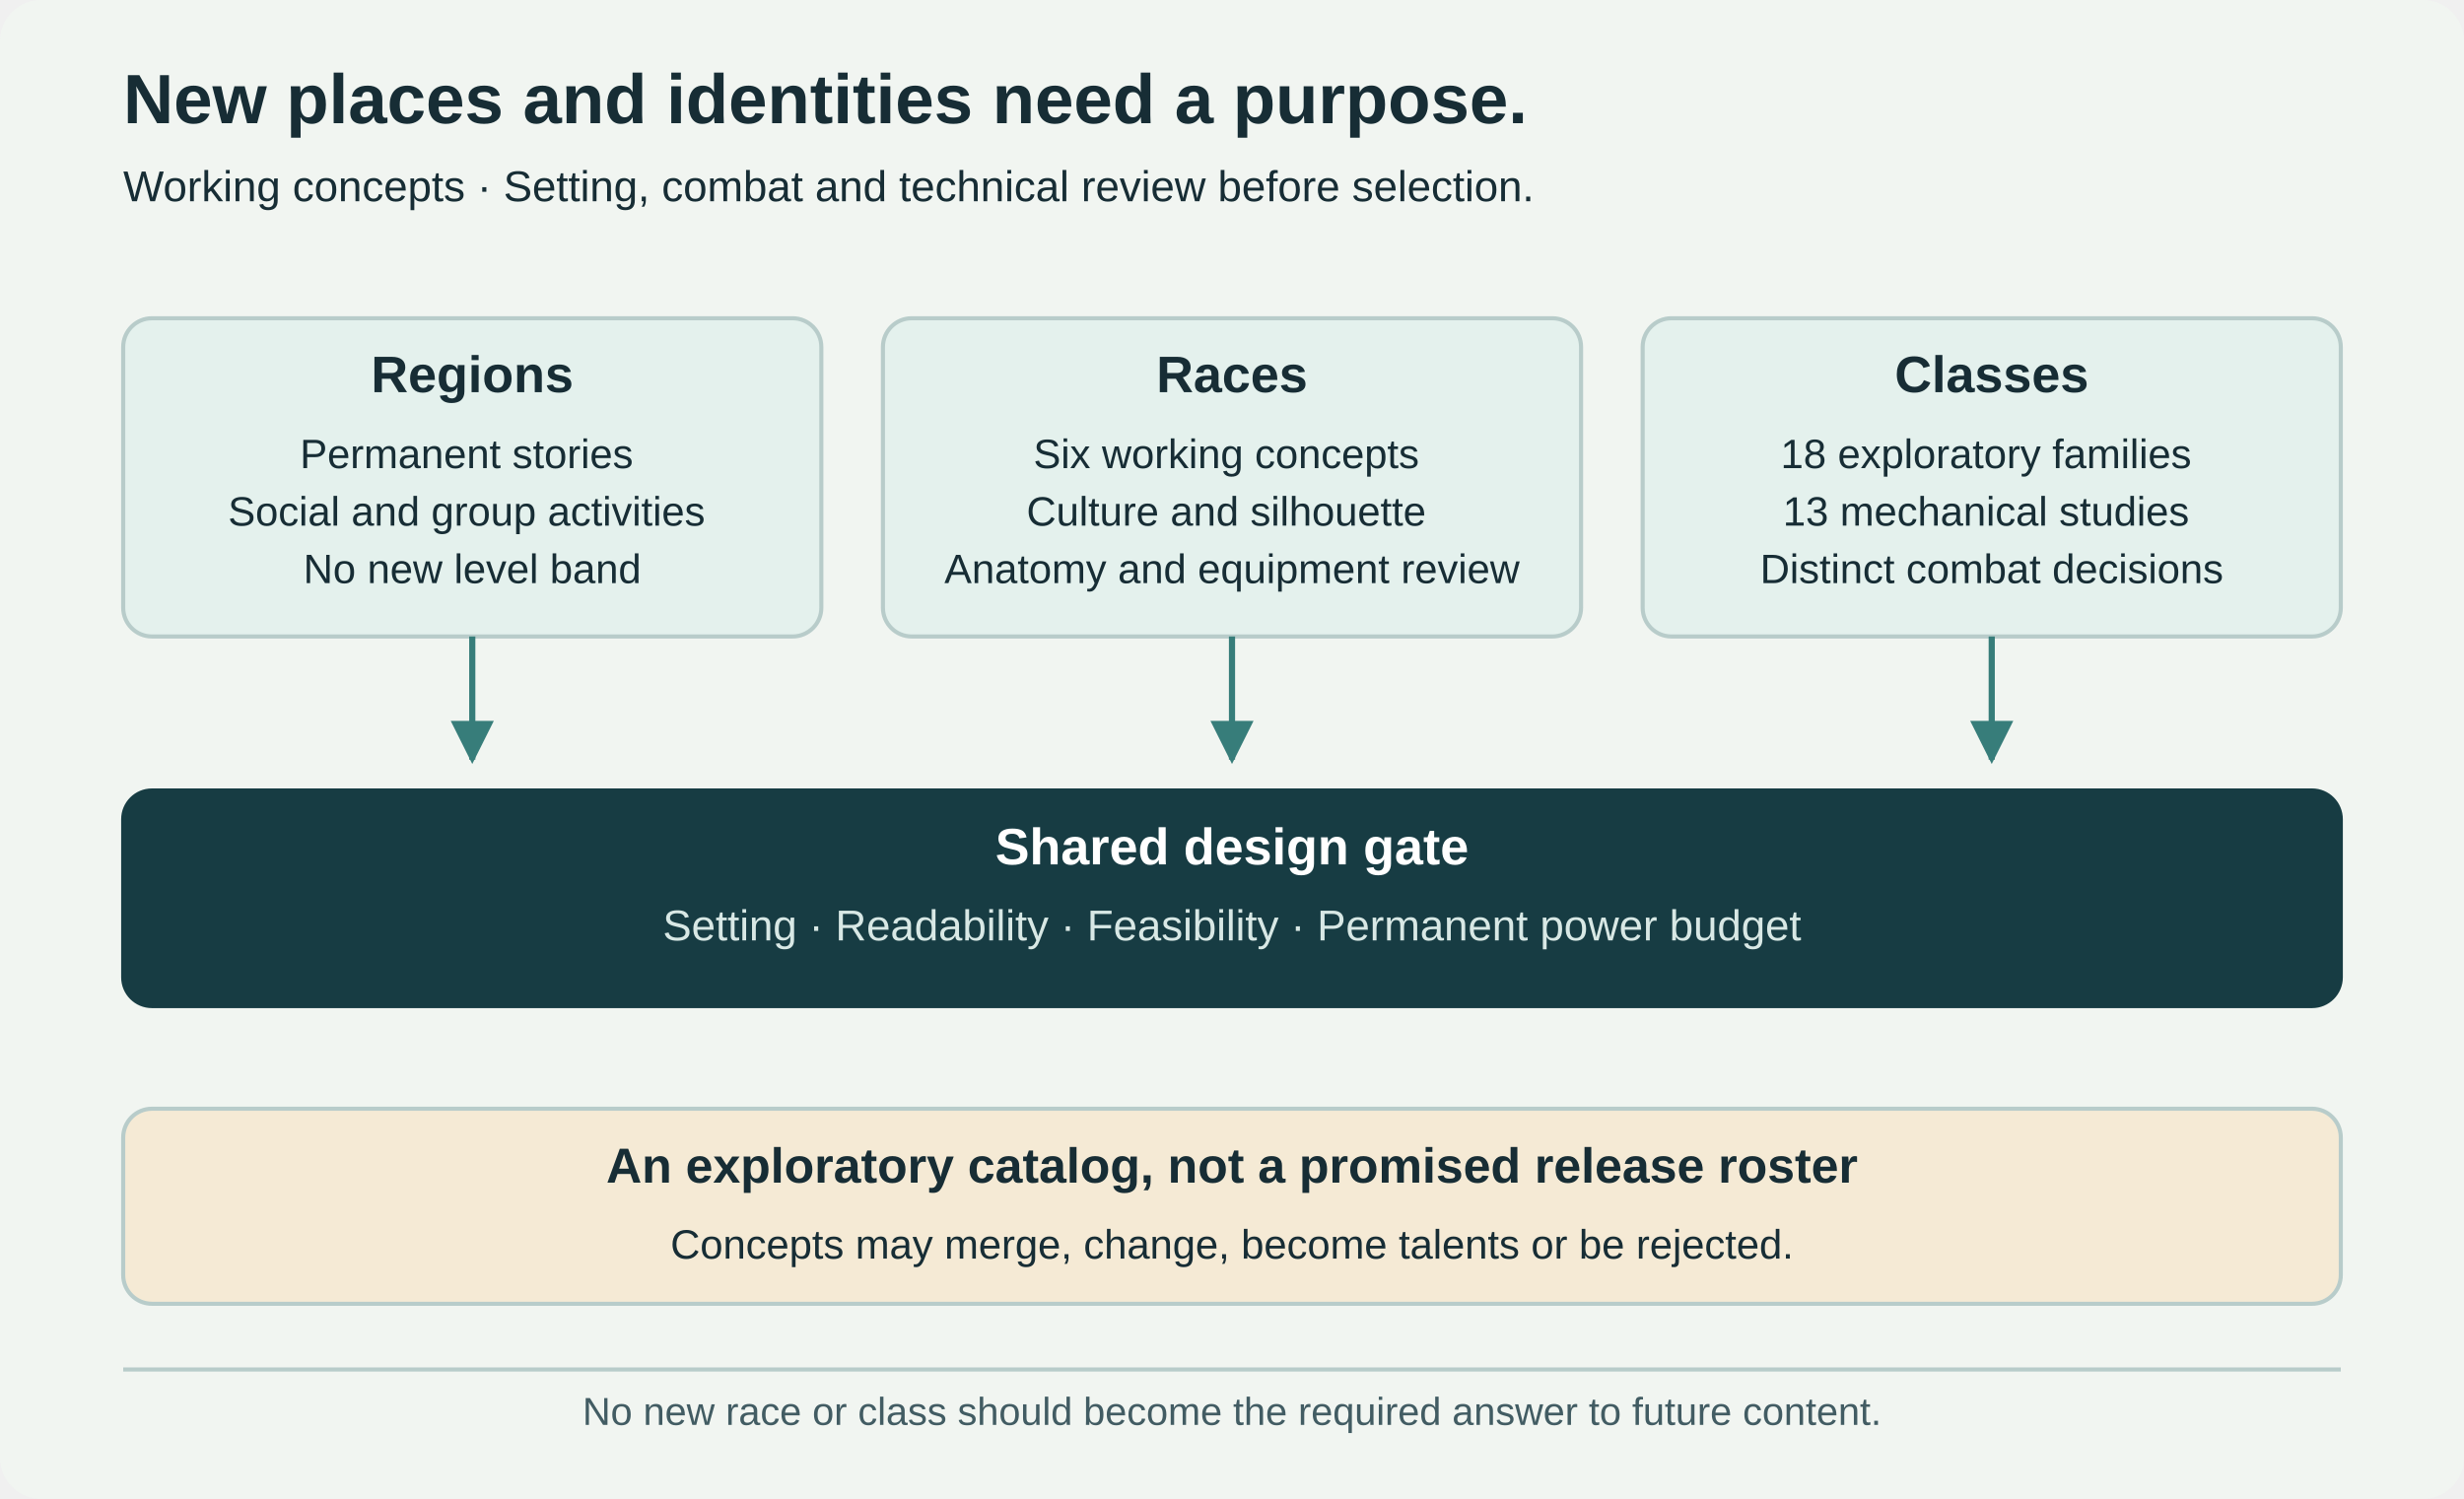
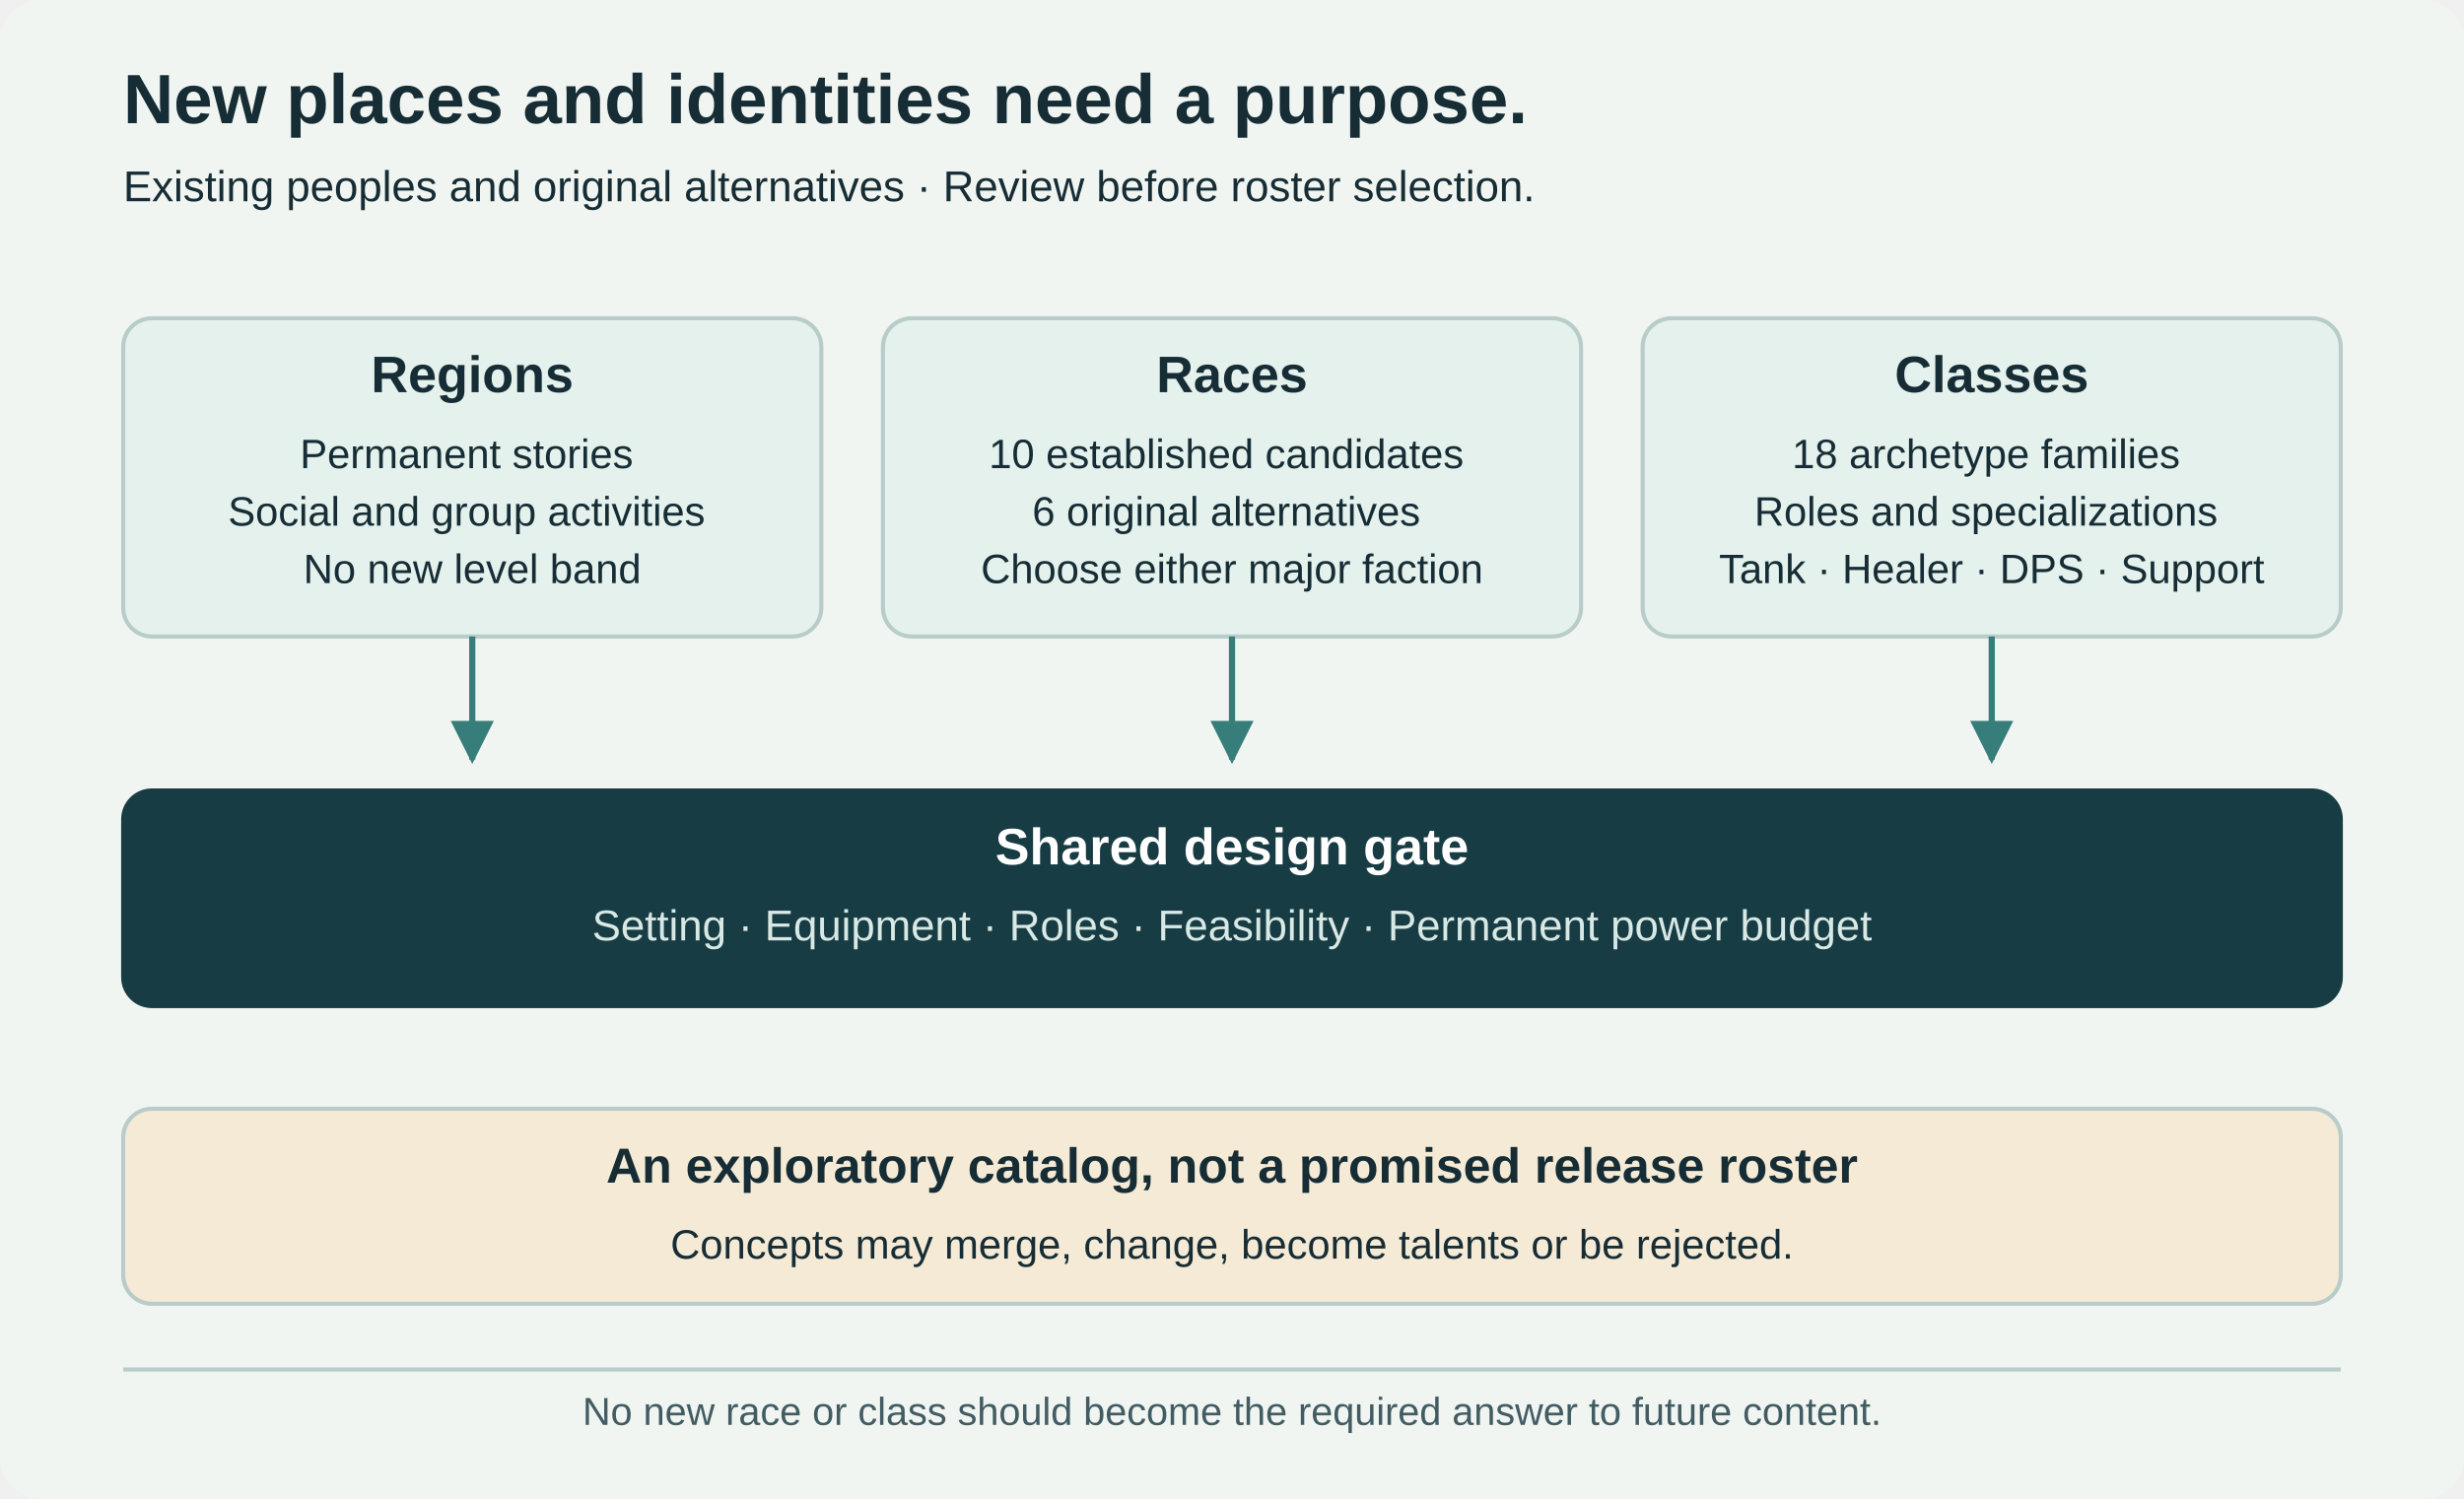
<svg xmlns="http://www.w3.org/2000/svg" width="1200" height="730" viewBox="0 0 1200 730" role="img" aria-labelledby="title desc">
  <defs>
    <marker id="arrow" viewBox="0 0 10 10" refX="9" refY="5" markerWidth="7" markerHeight="7" orient="auto-start-reverse">
      <path d="M0 0L10 5L0 10Z" fill="#377d7a" />
    </marker>
    <style>text{font-family:Arial,Helvetica,sans-serif;fill:#172d35}.heading{font-size:34px;font-weight:700}.label{font-size:25px;font-weight:700}.body{font-size:21px}.small{font-size:19px;fill:#425c63}</style>
  </defs>
  <rect width="1200" height="730" rx="20" fill="#f1f5f1" />
  <text x="60" y="60" text-anchor="start" class="heading" style="" data-fit="60,22,1080,45">
    <tspan x="60" dy="0">New places and identities need a purpose.</tspan>
  </text>
  <text x="60" y="98" text-anchor="start" class="body" style="" data-fit="60,75,1080,32">
-     <tspan x="60" dy="0">Working concepts · Setting, combat and technical review before selection.</tspan>
+     <tspan x="60" dy="0">Existing peoples and original alternatives · Review before roster selection.</tspan>
  </text>
  <rect x="60" y="155" width="340" height="155" rx="14" fill="#e4f1ed" stroke="#b8ccca" stroke-width="2" />
  <text x="230.0" y="191" text-anchor="middle" class="label" style="font-size:25px;" data-fit="72,165,316,37">
    <tspan x="230.0" dy="0">Regions</tspan>
  </text>
  <text x="230.0" y="228" text-anchor="middle" class="body" style="font-size:20px;" data-fit="72,205,316,97">
    <tspan x="230.0" dy="0">Permanent stories</tspan>
    <tspan x="230.0" dy="28">Social and group activities</tspan>
    <tspan x="230.0" dy="28">No new level band</tspan>
  </text>
  <rect x="430" y="155" width="340" height="155" rx="14" fill="#e4f1ed" stroke="#b8ccca" stroke-width="2" />
  <text x="600.0" y="191" text-anchor="middle" class="label" style="font-size:25px;" data-fit="442,165,316,37">
    <tspan x="600.0" dy="0">Races</tspan>
  </text>
  <text x="600.0" y="228" text-anchor="middle" class="body" style="font-size:20px;" data-fit="442,205,316,97">
-     <tspan x="600.0" dy="0">Six working concepts</tspan>
-     <tspan x="600.0" dy="28">Culture and silhouette</tspan>
-     <tspan x="600.0" dy="28">Anatomy and equipment review</tspan>
+     <tspan x="600.0" dy="0">10 established candidates</tspan>
+     <tspan x="600.0" dy="28">6 original alternatives</tspan>
+     <tspan x="600.0" dy="28">Choose either major faction</tspan>
  </text>
  <rect x="800" y="155" width="340" height="155" rx="14" fill="#e4f1ed" stroke="#b8ccca" stroke-width="2" />
  <text x="970.0" y="191" text-anchor="middle" class="label" style="font-size:25px;" data-fit="812,165,316,37">
    <tspan x="970.0" dy="0">Classes</tspan>
  </text>
  <text x="970.0" y="228" text-anchor="middle" class="body" style="font-size:20px;" data-fit="812,205,316,97">
-     <tspan x="970.0" dy="0">18 exploratory families</tspan>
-     <tspan x="970.0" dy="28">13 mechanical studies</tspan>
-     <tspan x="970.0" dy="28">Distinct combat decisions</tspan>
+     <tspan x="970.0" dy="0">18 archetype families</tspan>
+     <tspan x="970.0" dy="28">Roles and specializations</tspan>
+     <tspan x="970.0" dy="28">Tank · Healer · DPS · Support</tspan>
  </text>
  <path d="M230 310V370" fill="none" stroke="#377d7a" stroke-width="3" marker-end="url(#arrow)" />
  <path d="M600 310V370" fill="none" stroke="#377d7a" stroke-width="3" marker-end="url(#arrow)" />
  <path d="M970 310V370" fill="none" stroke="#377d7a" stroke-width="3" marker-end="url(#arrow)" />
  <rect x="60" y="385" width="1080" height="105" rx="14" fill="#173c43" stroke="#173c43" stroke-width="2" />
  <text x="600.0" y="421" text-anchor="middle" class="label" style="fill:#ffffff;font-size:25px;" data-fit="72,395,1056,37">
    <tspan x="600.0" dy="0">Shared design gate</tspan>
  </text>
  <text x="600.0" y="458" text-anchor="middle" class="body" style="fill:#d8e8e5;font-size:21px;" data-fit="72,435,1056,47">
-     <tspan x="600.0" dy="0">Setting · Readability · Feasibility · Permanent power budget</tspan>
+     <tspan x="600.0" dy="0">Setting · Equipment · Roles · Feasibility · Permanent power budget</tspan>
  </text>
  <rect x="60" y="540" width="1080" height="95" rx="14" fill="#f5ead5" stroke="#b8ccca" stroke-width="2" />
  <text x="600.0" y="576" text-anchor="middle" class="label" style="font-size:24px;" data-fit="72,550,1056,37">
    <tspan x="600.0" dy="0">An exploratory catalog, not a promised release roster</tspan>
  </text>
  <text x="600.0" y="613" text-anchor="middle" class="body" style="font-size:20px;" data-fit="72,590,1056,37">
    <tspan x="600.0" dy="0">Concepts may merge, change, become talents or be rejected.</tspan>
  </text>
  <path d="M60 667H1140" stroke="#b8ccca" stroke-width="2" />
  <text x="600" y="694" text-anchor="middle" class="small" style="" data-fit="60,674,1080,51">
    <tspan x="600" dy="0">No new race or class should become the required answer to future content.</tspan>
  </text>
</svg>
